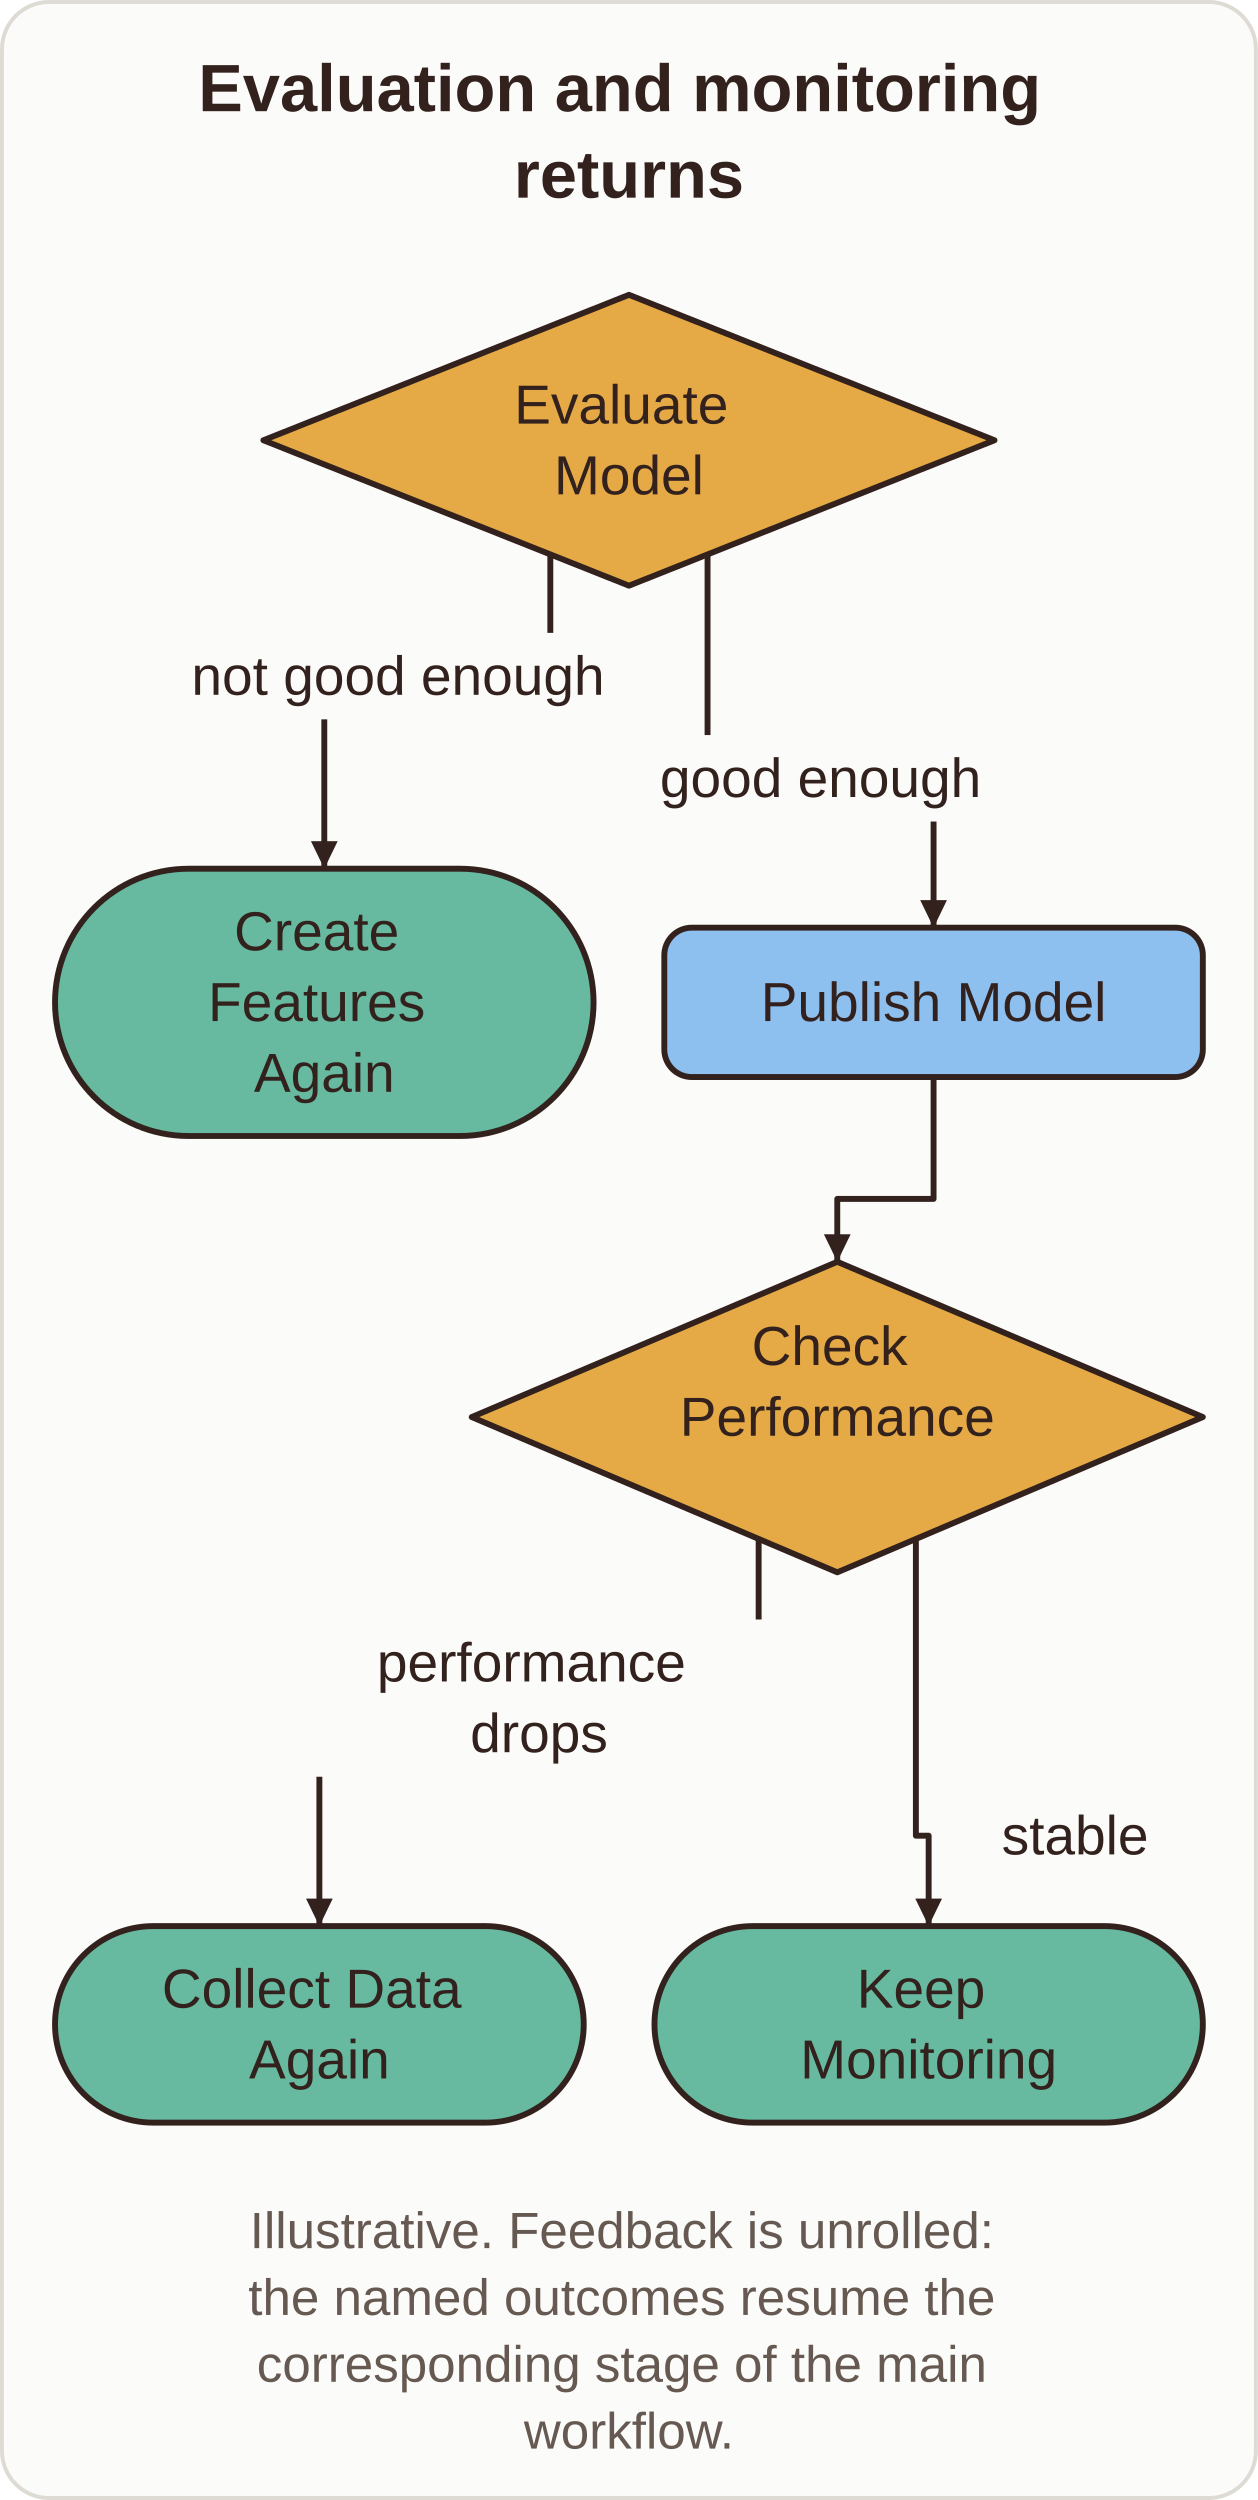
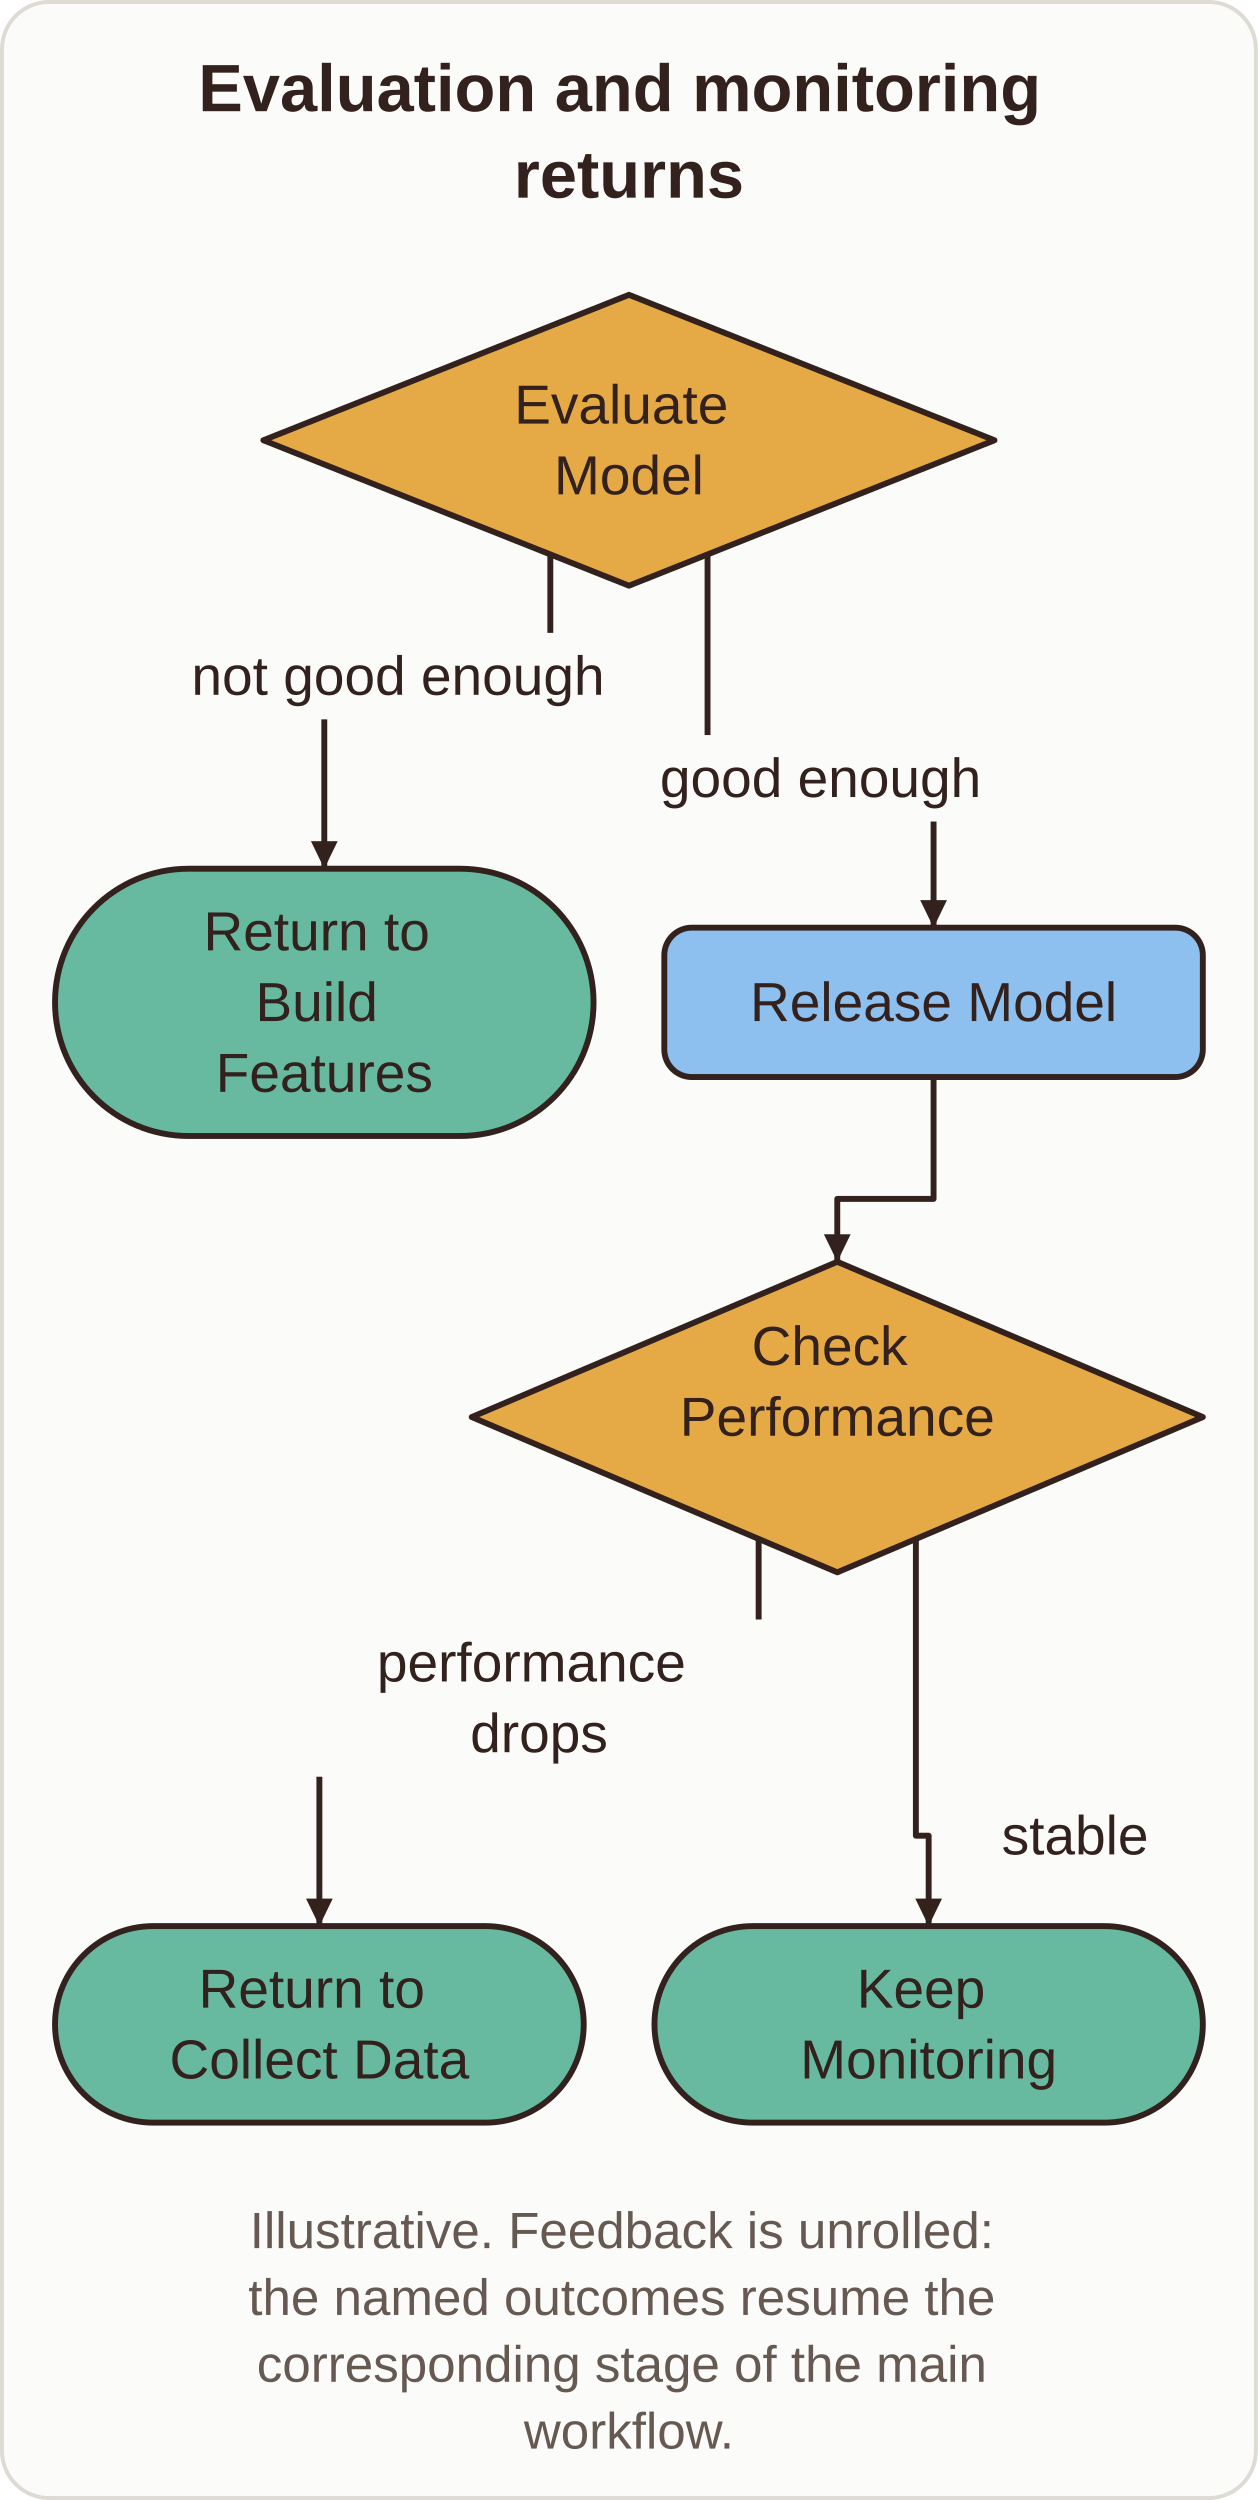
- <svg xmlns="http://www.w3.org/2000/svg" width="320" height="636" viewBox="0 0 320 636" role="img" aria-label="Evaluation and monitoring returns Evaluate Model — not good enough → Create Features Again Evaluate Model — good enough → Publish Model Publish Model → Check Performance Check Performance — performance drops → Collect Data Again Check Performance — stable → Keep Monitoring Illustrative. Feedback is unrolled: the named outcomes resume the corresponding stage of the main workflow." font-family="Arial, Liberation Sans, sans-serif" style="display:block;max-width:none;margin-inline:auto" data-tutor-diagram="flow">
+ <svg xmlns="http://www.w3.org/2000/svg" width="320" height="636" viewBox="0 0 320 636" role="img" aria-label="Evaluation and monitoring returns Evaluate Model — not good enough → Return to Build Features Evaluate Model — good enough → Release Model Release Model → Check Performance Check Performance — performance drops → Return to Collect Data Check Performance — stable → Keep Monitoring Illustrative. Feedback is unrolled: the named outcomes resume the corresponding stage of the main workflow." font-family="Arial, Liberation Sans, sans-serif" style="display:block;max-width:none;margin-inline:auto" data-tutor-diagram="flow">
  <rect x="0.5" y="0.5" width="319" height="635" rx="12" fill="var(--viz-surface, #fbfbfa)" stroke="var(--color-line, #dedad4)" />
  <text x="160" y="33.5" fill="var(--color-ink, #32211c)" font-size="17" font-weight="700" text-anchor="middle">
    <tspan x="160" y="28.28">Evaluation and monitoring</tspan>
    <tspan x="160" y="50.28">returns</tspan>
  </text>
  <g transform="translate(0 61)">
    <g data-tutor-edge="e:f">
      <g>
        <polyline points="140,80.043 140,111 82.5,111 82.5,160" fill="none" stroke="var(--color-ink, #32211c)" stroke-width="1.5" stroke-linecap="round" stroke-linejoin="round" />
        <polygon points="82.5,160 79.1,153 85.9,153" fill="var(--color-ink, #32211c)" data-tutor-arrowhead="" />
      </g>
    </g>
    <g data-tutor-edge="e:d">
      <g>
        <polyline points="180,80.043 180,137 237.5,137 237.5,175" fill="none" stroke="var(--color-ink, #32211c)" stroke-width="1.5" stroke-linecap="round" stroke-linejoin="round" />
        <polygon points="237.5,175 234.1,168 240.9,168" fill="var(--color-ink, #32211c)" data-tutor-arrowhead="" />
      </g>
    </g>
    <g data-tutor-edge="d:m">
      <g>
        <polyline points="237.5,213 237.5,244 213,244 213,260" fill="none" stroke="var(--color-ink, #32211c)" stroke-width="1.5" stroke-linecap="round" stroke-linejoin="round" />
        <polygon points="213,260 209.6,253 216.4,253" fill="var(--color-ink, #32211c)" data-tutor-arrowhead="" />
      </g>
    </g>
    <g data-tutor-edge="m:c">
      <g>
        <polyline points="193,330.505 193,371 81.25,371 81.25,429" fill="none" stroke="var(--color-ink, #32211c)" stroke-width="1.5" stroke-linecap="round" stroke-linejoin="round" />
        <polygon points="81.25,429 77.85,422 84.65,422" fill="var(--color-ink, #32211c)" data-tutor-arrowhead="" />
      </g>
    </g>
    <g data-tutor-edge="m:k">
      <g>
        <polyline points="233,330.505 233,406 236.25,406 236.25,429" fill="none" stroke="var(--color-ink, #32211c)" stroke-width="1.5" stroke-linecap="round" stroke-linejoin="round" />
        <polygon points="236.25,429 232.85,422 239.65,422" fill="var(--color-ink, #32211c)" data-tutor-arrowhead="" />
      </g>
    </g>
    <g>
      <rect x="27.75" y="100" width="147" height="22" fill="var(--viz-surface, #fbfbfa)" />
      <text x="101.25" y="111" fill="var(--color-ink, #32211c)" font-size="14" font-weight="400" text-anchor="middle">
        <tspan x="101.25" y="115.76">not good enough</tspan>
      </text>
    </g>
    <g>
      <rect x="152.25" y="126" width="113" height="22" fill="var(--viz-surface, #fbfbfa)" />
      <text x="208.75" y="137" fill="var(--color-ink, #32211c)" font-size="14" font-weight="400" text-anchor="middle">
        <tspan x="208.75" y="141.76">good enough</tspan>
      </text>
    </g>
    <g>
      <rect x="76.625" y="351" width="121" height="40" fill="var(--viz-surface, #fbfbfa)" />
      <text x="137.125" y="371" fill="var(--color-ink, #32211c)" font-size="14" font-weight="400" text-anchor="middle">
        <tspan x="137.125" y="366.76">performance</tspan>
        <tspan x="137.125" y="384.76">drops</tspan>
      </text>
    </g>
    <g>
      <rect x="241" y="395" width="65" height="22" fill="var(--viz-surface, #fbfbfa)" />
      <text x="273.5" y="406" fill="var(--color-ink, #32211c)" font-size="14" font-weight="400" text-anchor="middle">
        <tspan x="273.5" y="410.76">stable</tspan>
      </text>
    </g>
    <g data-tutor-node="e">
      <polygon points="160,14 253,51 160,88 67,51" fill="#E5AA46" stroke="#32211c" stroke-width="1.5" stroke-linejoin="round" />
      <text x="160" y="51" fill="#32211c" font-size="14" font-weight="400" text-anchor="middle">
        <tspan x="160" y="46.76">Evaluate</tspan>
        <tspan x="160" y="64.76">Model</tspan>
      </text>
    </g>
    <g data-tutor-node="f">
      <rect x="14" y="160" width="137" height="68" rx="34" fill="#67B9A0" stroke="#32211c" stroke-width="1.5" />
      <text x="82.5" y="194" fill="#32211c" font-size="14" font-weight="400" text-anchor="middle">
-         <tspan x="82.5" y="180.76">Create</tspan>
-         <tspan x="82.5" y="198.76">Features</tspan>
-         <tspan x="82.5" y="216.76">Again</tspan>
+         <tspan x="82.5" y="180.76">Return to</tspan>
+         <tspan x="82.5" y="198.76">Build</tspan>
+         <tspan x="82.5" y="216.76">Features</tspan>
      </text>
    </g>
    <g data-tutor-node="d">
      <rect x="169" y="175" width="137" height="38" rx="7" fill="#8DBFEF" stroke="#32211c" stroke-width="1.5" />
      <text x="237.5" y="194" fill="#32211c" font-size="14" font-weight="400" text-anchor="middle">
-         <tspan x="237.5" y="198.76">Publish Model</tspan>
+         <tspan x="237.5" y="198.76">Release Model</tspan>
      </text>
    </g>
    <g data-tutor-node="m">
      <polygon points="213,260 306,299.5 213,339 120,299.5" fill="#E5AA46" stroke="#32211c" stroke-width="1.5" stroke-linejoin="round" />
      <text x="213" y="290.5" fill="#32211c" font-size="14" font-weight="400" text-anchor="middle">
        <tspan x="213" y="286.26">Check</tspan>
        <tspan x="213" y="304.26">Performance</tspan>
      </text>
    </g>
    <g data-tutor-node="c">
      <rect x="14" y="429" width="134.5" height="50" rx="25" fill="#67B9A0" stroke="#32211c" stroke-width="1.5" />
      <text x="81.25" y="454" fill="#32211c" font-size="14" font-weight="400" text-anchor="middle">
-         <tspan x="81.25" y="449.76">Collect Data</tspan>
-         <tspan x="81.25" y="467.76">Again</tspan>
+         <tspan x="81.25" y="449.76">Return to</tspan>
+         <tspan x="81.25" y="467.76">Collect Data</tspan>
      </text>
    </g>
    <g data-tutor-node="k">
      <rect x="166.5" y="429" width="139.5" height="50" rx="25" fill="#67B9A0" stroke="#32211c" stroke-width="1.5" />
      <text x="236.25" y="454" fill="#32211c" font-size="14" font-weight="400" text-anchor="middle">
        <tspan x="236.25" y="449.76">Keep</tspan>
        <tspan x="236.25" y="467.76">Monitoring</tspan>
      </text>
    </g>
  </g>
  <text x="160" y="593" fill="var(--color-ink-2, #665951)" font-size="13" font-weight="400" text-anchor="middle">
    <tspan x="160" y="571.92">Illustrative. Feedback is unrolled:</tspan>
    <tspan x="160" y="588.92">the named outcomes resume the</tspan>
    <tspan x="160" y="605.92">corresponding stage of the main</tspan>
    <tspan x="160" y="622.92">workflow.</tspan>
  </text>
</svg>
